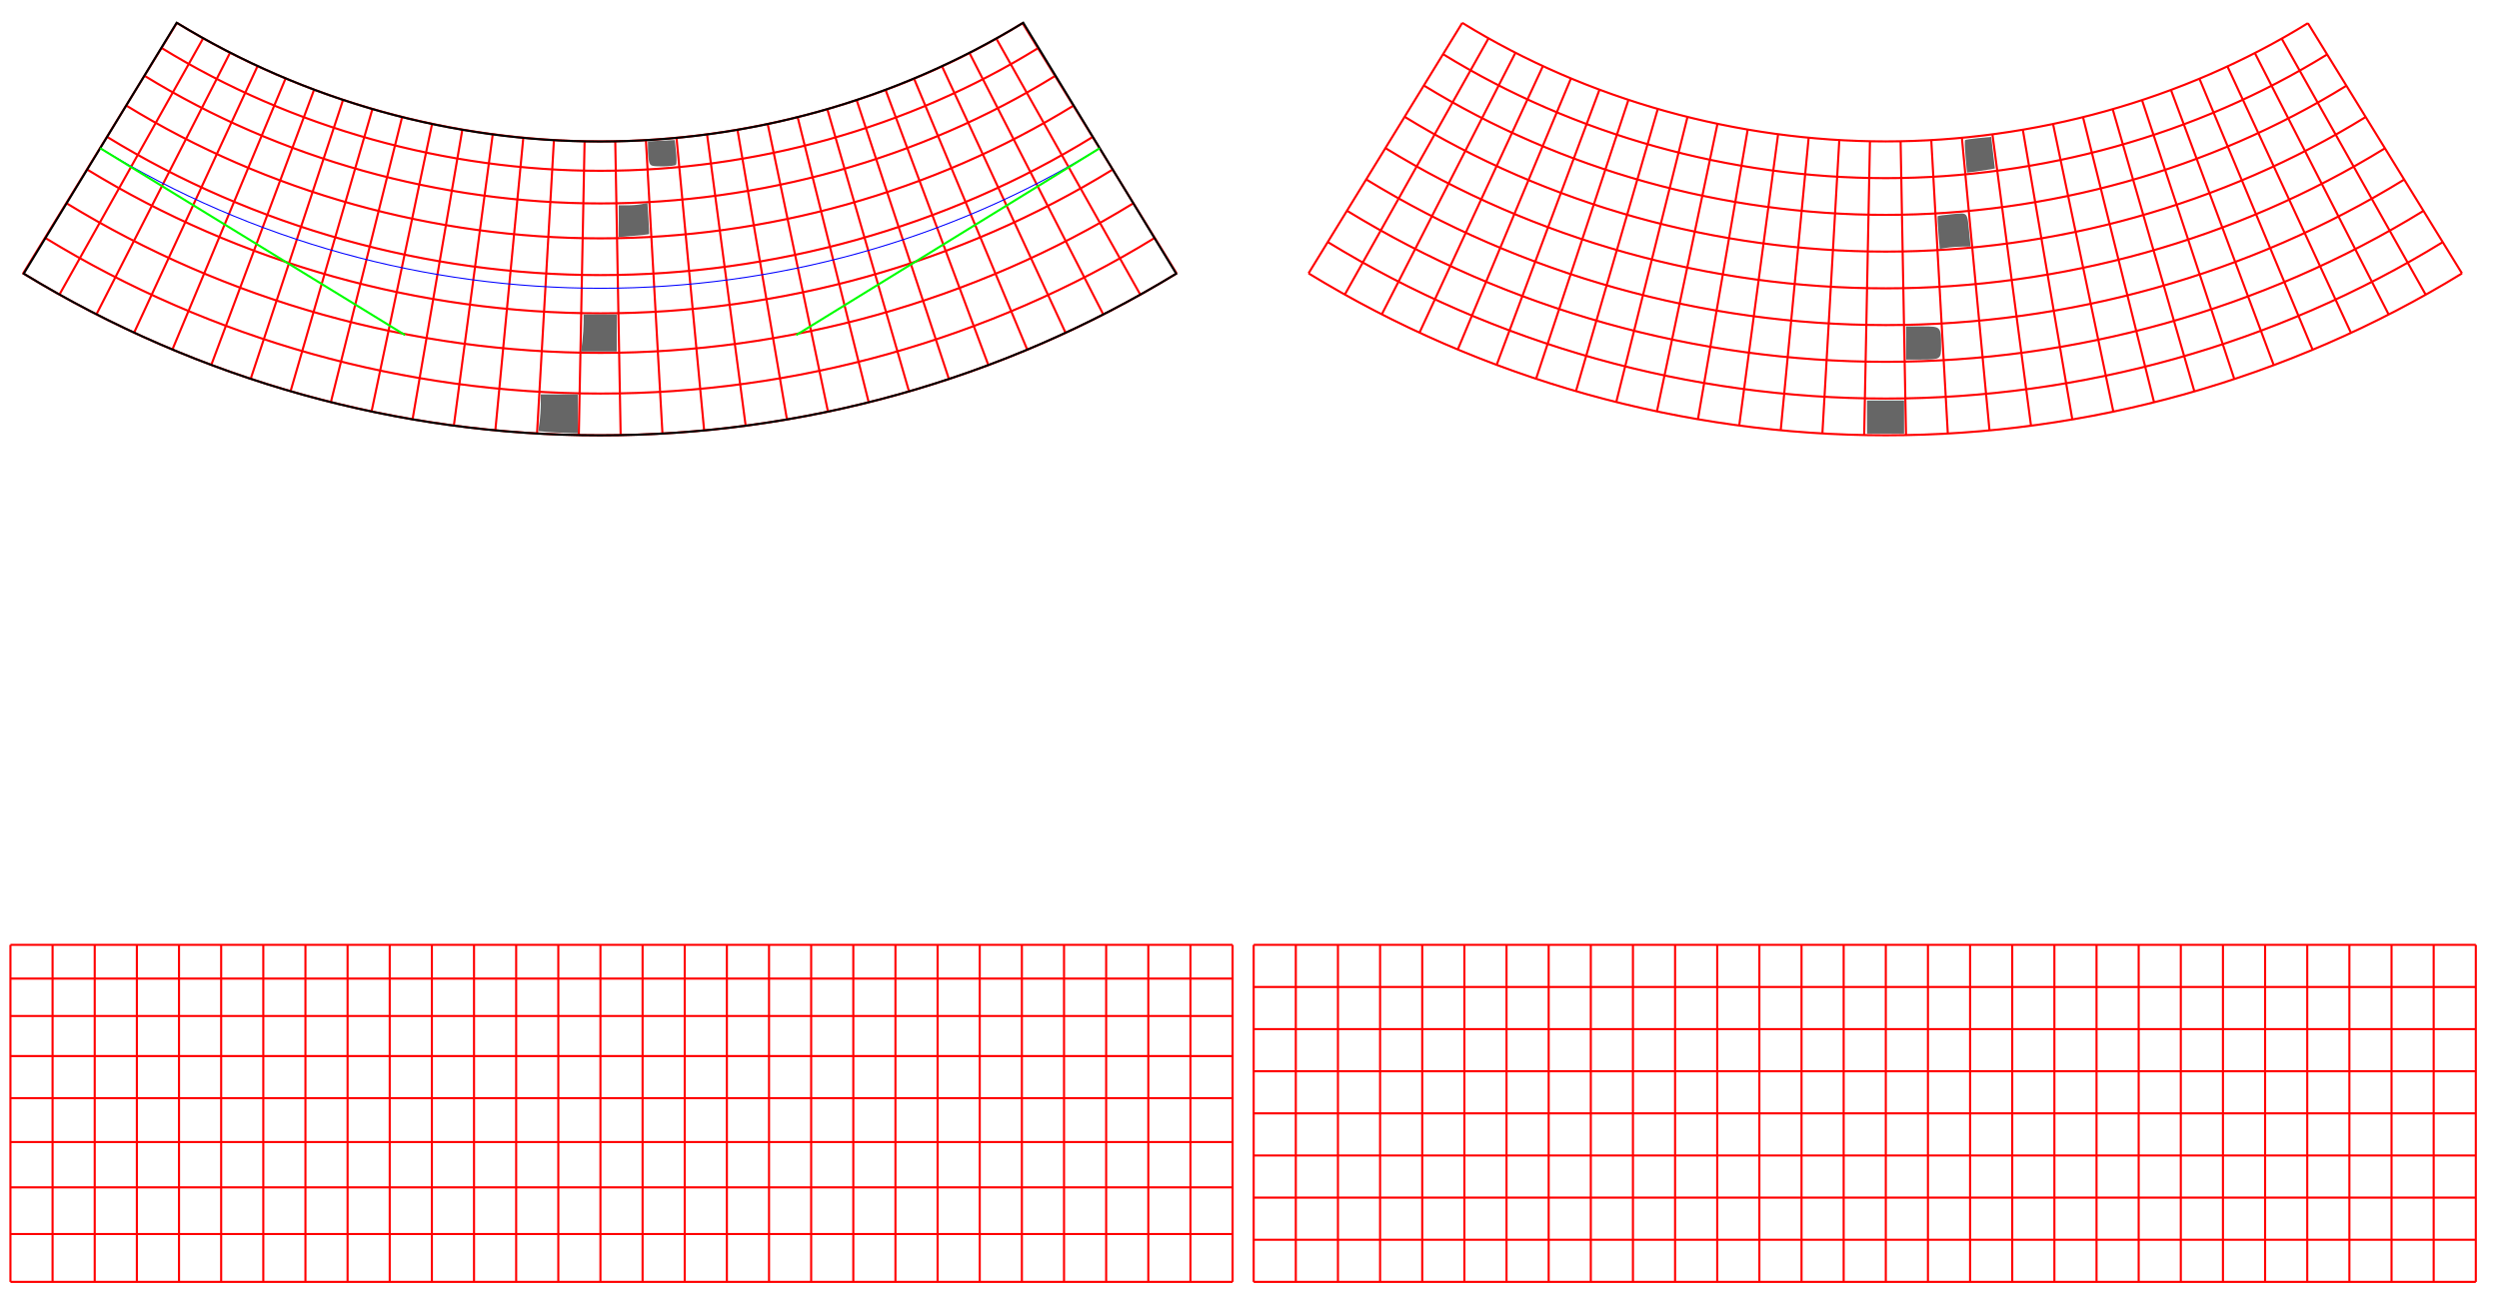
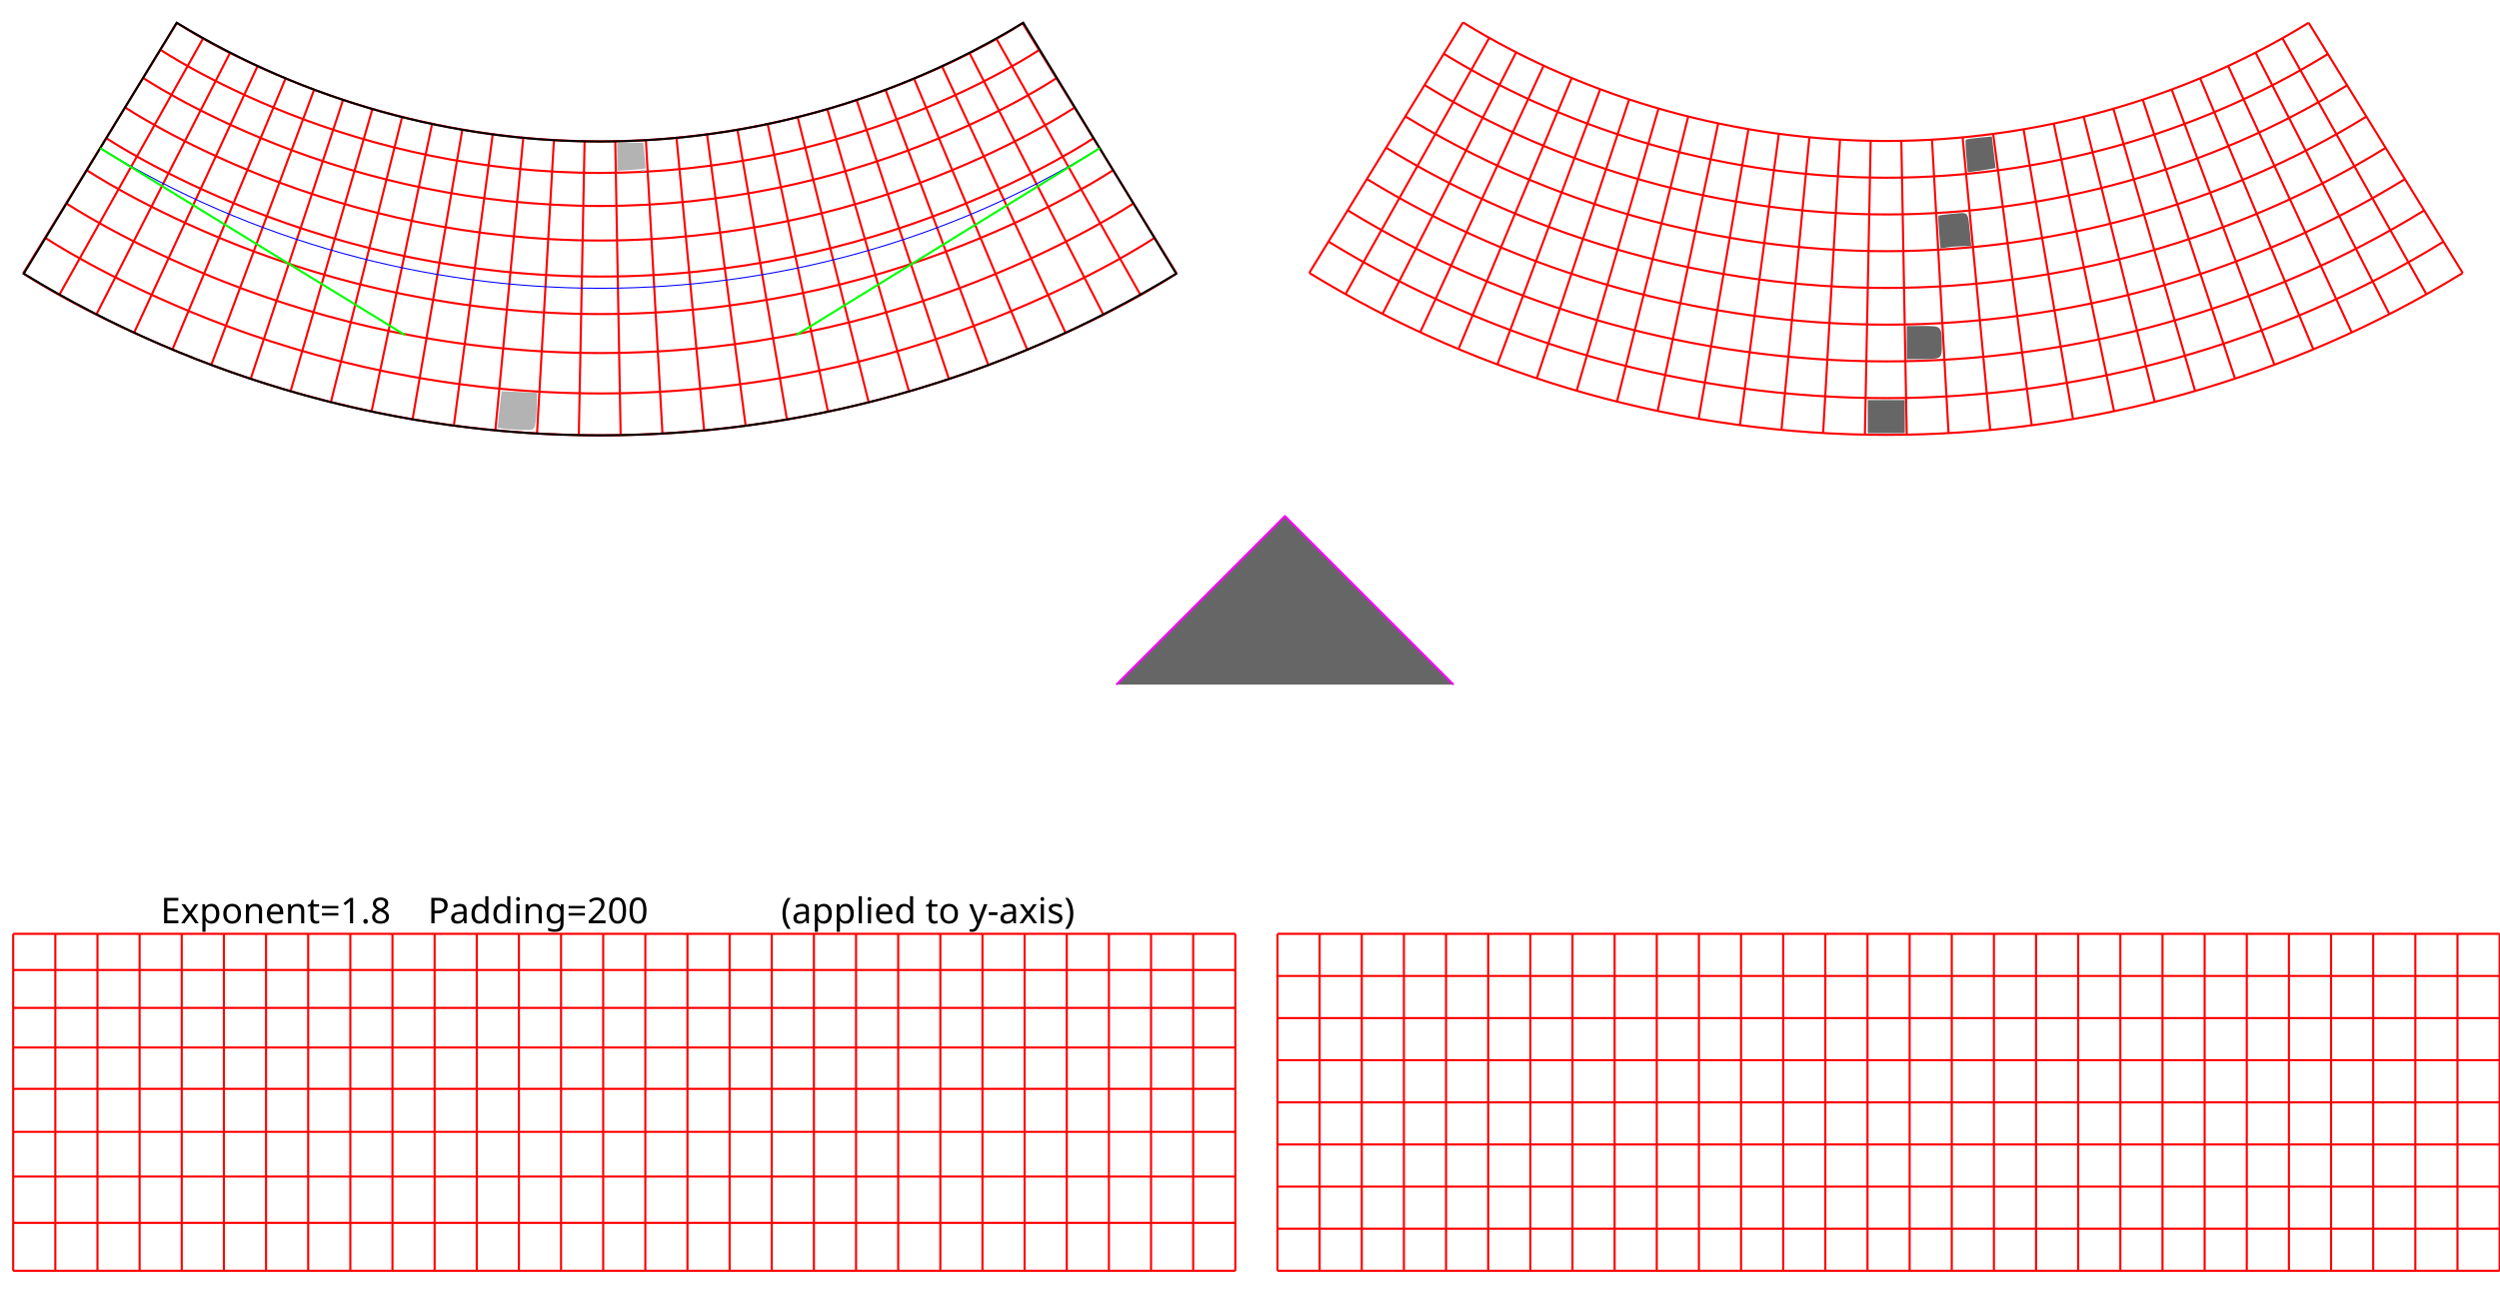
- <svg xmlns="http://www.w3.org/2000/svg" id="svg1687" version="1.1" viewBox="0 0 1185.953 619.563" height="619.563mm" width="1185.953mm">
+ <svg xmlns="http://www.w3.org/2000/svg" width="1185.953mm" height="619.563mm" viewBox="0 0 1185.953 619.563" version="1.1" id="svg1687">
  <defs id="defs1681">
    </defs>
-   <g id="layer1" transform="translate(244.7254,4.109172)" style="display:inline">
-     <path id="path37" style="vector-effect:none;fill:none;stroke:#ff0000;stroke-width:1;stroke-linejoin:round;stroke-miterlimit:4;stroke-dasharray:none" d="m 350.227,444.454 h 580 m -580,20 h 580 m -580,20 h 580 m -580,20 h 580 m -580,20 h 580 m -580,20 h 580 m -580,20 h 580 m -580,20 h 580 m -580,20 h 580 m -580,-160 v 160 m 20,-160 v 160 m 20,-160 v 160 m 20,-160 v 160 m 20,-160 v 160 m 100,-160 v 160 m -80,-160 v 160 m 20,-160 v 160 m 20,-160 v 160 m 20,-160 v 160 m 20,-160 v 160 m 0,-160 v 160 m 20,-160 v 160 m 20,-160 v 160 m 20,-160 v 160 m 20,-160 v 160 m 20,-160 v 160 m 20,-160 v 160 m 20,-160 v 160 m 60,-160 v 160 m -40,-160 v 160 m 20,-160 v 160 m 20,-160 v 160 m 0,-160 v 160 m 20,-160 v 160 m 20,-160 v 160 m 20,-160 v 160 m 20,-160 v 160 m 20,-160 v 160 m 100,-160 v 160 m 0,-160 v 160 m -80,-160 v 160 m 20,-160 v 160 m 20,-160 v 160 m 20,-160 v 160 m 20,-160 v 160" />
-     <g id="g884" transform="translate(610)">
-       <path id="path859" style="vector-effect:none;fill:none;stroke:#ff0000;stroke-width:1;stroke-linejoin:round;stroke-miterlimit:4;stroke-dasharray:none" d="M -160.769,6.742 C -101.253,43.416 -30.157,63.025 40.229,63.024 110.436,63.01 181.331,43.51 240.535,6.887 M -169.889,21.606 C -107.51,59.996 -33.375,80.464 40.229,80.463 113.649,80.452 187.591,60.09 249.676,21.737 M -179.008,36.471 C -113.768,76.577 -36.592,97.902 40.229,97.902 116.861,97.895 193.851,76.669 258.818,36.588 M -188.128,51.335 C -120.025,93.157 -39.81,115.341 40.229,115.341 120.074,115.337 200.11,93.249 267.959,51.439 m -465.207,14.761 c 70.965,43.538 154.22,66.58 237.476,66.58 83.058,-1e-5 166.142,-22.951 236.872,-66.49 m -483.468,14.774 c 73.827,45.255 160.122,69.155 246.596,69.155 86.27,0.004 172.401,-23.81 246.014,-69.079 m -501.729,14.788 c 76.689,46.971 166.024,71.729 255.715,71.729 89.483,0.007 178.661,-24.669 255.156,-71.667 m -519.99,14.802 c 79.551,48.687 171.926,74.303 264.835,74.304 92.695,0.011 184.921,-25.528 264.297,-74.255 m -538.251,14.815 c 82.413,50.403 177.828,76.878 273.954,76.878 95.908,0.015 191.18,-26.387 273.439,-76.843 M -160.769,6.742 -233.726,125.657 M -148.309,14.077 -216.514,135.731 m 80.97,-114.81 -63.412,124.198 m 76.459,-117.85 -58.579,126.547 m 71.884,-120.699 -53.706,128.7 M -39.655,54.668 -68.387,191.202 M -95.655,38.459 -144.447,169.116 M -81.909,43.289 -125.746,175.71 M -67.977,47.605 -106.82,181.592 M -53.884,51.399 -87.692,186.758 M -39.655,54.668 -68.387,191.202 M -39.655,54.668 -68.387,191.202 M -25.312,57.406 -48.928,194.921 M -10.882,59.608 -29.341,197.909 M 3.614,61.269 -9.648,200.16 M 18.15,62.385 10.125,201.67 M 32.702,62.95 29.956,202.434 M 47.25,62.958 49.816,202.449 M 61.8,62.41 69.652,201.712 M 105.251,57.481 128.735,195.026 M 76.333,61.311 89.433,200.226 M 90.825,59.666 109.136,197.996 M 105.251,57.481 128.735,195.026 M 105.251,57.481 128.735,195.026 M 119.588,54.758 148.207,191.322 M 133.81,51.504 167.526,186.888 M 147.893,47.723 186.669,181.729 M 161.813,43.419 205.611,175.848 M 175.545,38.598 224.327,169.252 M 240.535,6.887 313.667,125.692 M 240.535,6.887 313.667,125.692 M 189.065,33.263 242.793,161.944 M 202.349,27.42 260.984,153.93 M 215.371,21.073 278.877,145.213 M 228.108,14.227 296.446,135.799 M 240.535,6.887 313.667,125.692" />
-       <path transform="matrix(0.2645833,0,0,0.2645833,-244.7254,-4.109172)" id="path871" d="m 1220.094,281.377 c -1.364,-15.637 -1.797,-29.114 -0.962,-29.949 0.835,-0.835 11.722,-2.471 24.193,-3.636 l 22.674,-2.117 3.297,28.312 3.297,28.312 -8.866,1.637 c -4.876,0.9 -16.131,2.59 -25.01,3.754 l -16.144,2.118 z" style="vector-effect:none;fill:#666666;fill-opacity:1;stroke:none;stroke-width:3.78;stroke-linejoin:round;stroke-miterlimit:4;stroke-dasharray:none" />
-       <path transform="matrix(0.2645833,0,0,0.2645833,-244.7254,-4.109172)" id="path873" d="m 1171.361,417.815 c -1.321,-15.842 -1.863,-29.344 -1.203,-30.004 0.66,-0.66 12.429,-2.243 26.155,-3.519 28.561,-2.654 26.529,-5.065 30.547,36.236 l 2.126,21.852 -15.033,0.038 c -8.268,0.021 -20.693,0.975 -27.611,2.119 l -12.578,2.081 z" style="vector-effect:none;fill:#666666;fill-opacity:1;stroke:none;stroke-width:3.78;stroke-linejoin:round;stroke-miterlimit:4;stroke-dasharray:none" />
-       <path transform="matrix(0.2645833,0,0,0.2645833,-244.7254,-4.109172)" id="path875" d="m 1113.257,615.453 v -29.719 h 29.312 c 33.636,0 33.49,-0.155 33.576,35.464 0.057,23.47 -0.722,23.975 -36.95,23.975 h -25.937 z" style="vector-effect:none;fill:#666666;fill-opacity:1;stroke:none;stroke-width:3.78;stroke-linejoin:round;stroke-miterlimit:4;stroke-dasharray:none" />
-       <path transform="matrix(0.2645833,0,0,0.2645833,-244.7254,-4.109172)" id="path877" d="m 1043.33,748.316 v -29.719 h 33.216 33.216 v 29.719 29.719 h -33.216 -33.216 z" style="vector-effect:none;fill:#666666;fill-opacity:1;stroke:none;stroke-width:3.78;stroke-linejoin:round;stroke-miterlimit:4;stroke-dasharray:none" />
-     </g>
-     <g id="g899">
-       <path id="path235" style="vector-effect:none;fill:none;stroke:#ff0000;stroke-width:1;stroke-linejoin:round;stroke-miterlimit:4;stroke-dasharray:none" d="m 228.112,14.225 68.338,121.572 M 215.375,21.071 278.881,145.21 M 202.352,27.418 260.988,153.927 M 189.069,33.261 242.797,161.942 M 240.539,6.884 313.672,125.69 M 240.539,6.884 313.672,125.69 M 175.549,38.596 224.331,169.25 M 161.816,43.418 205.615,175.846 M 147.896,47.722 186.673,181.727 M 133.813,51.503 167.53,186.887 M 119.59,54.757 148.211,191.321 M 105.254,57.48 128.739,195.025 M 105.254,57.48 128.739,195.025 M 90.827,59.666 109.14,197.995 M 76.335,61.31 89.437,200.225 M 105.254,57.48 128.739,195.025 M 61.802,62.409 69.655,201.711 M 47.252,62.958 49.819,202.448 M 32.704,62.95 29.959,202.434 M 18.152,62.385 10.128,201.67 M 3.616,61.269 -9.646,200.16 M -10.88,59.608 -29.338,197.909 M -25.311,57.406 -48.926,194.921 M -39.654,54.668 -68.385,191.203 M -39.654,54.668 -68.385,191.203 M -53.883,51.399 -87.69,186.758 M -67.976,47.605 -106.819,181.592 M -81.908,43.29 -125.745,175.71 M -95.655,38.459 -144.446,169.117 M -39.654,54.668 -68.385,191.203 M -109.192,33.117 -162.898,161.817 M -122.497,27.27 -181.076,153.816 M -135.544,20.921 -198.956,145.119 M -148.309,14.077 -216.513,135.731 M -160.769,6.742 -233.725,125.657 c 82.414,50.403 177.828,76.878 273.955,76.878 95.909,0.014 191.183,-26.389 273.442,-76.845 M -223.368,108.774 c 79.163,48.454 171.125,73.954 263.597,73.954 92.261,0.01 184.073,-25.413 263.06,-73.906 M -213.266,92.31 c 75.993,46.553 164.587,71.102 253.496,71.102 88.702,0.006 177.14,-24.462 252.934,-71.039 M -203.451,76.31 c 72.912,44.706 158.235,68.331 243.68,68.331 85.244,0.002 170.402,-23.537 243.094,-68.253 M -193.958,60.838 C -124.025,103.757 -41.867,126.489 40.229,126.489 122.129,126.487 204.115,103.846 273.808,60.93 m -458.647,-14.955 C -117.768,87.179 -38.649,109.053 40.229,109.052 118.917,109.047 197.856,87.269 264.667,46.081 M -176.17,31.845 C -111.82,71.417 -35.591,92.475 40.229,92.474 115.863,92.466 191.905,71.507 255.977,31.963 M -168.069,18.64 C -106.261,56.688 -32.732,76.984 40.229,76.983 113.009,76.971 186.345,56.779 247.856,18.771 M -160.769,6.742 C -101.252,43.416 -30.157,63.025 40.229,63.024 110.438,63.009 181.334,43.508 240.539,6.884" />
-       <path transform="matrix(0.2645833,0,0,0.2645833,-244.7254,-4.109172)" id="path886" d="m 1164.411,290.638 c -1.16,-4.327 -2.13,-14.425 -2.156,-22.44 l -0.048,-14.573 24.077,-1.161 24.077,-1.161 2.13,20.464 c 1.172,11.255 1.258,21.876 0.192,23.601 -1.066,1.725 -11.889,3.137 -24.051,3.137 -19.976,0 -22.316,-0.76 -24.221,-7.867 z" style="vector-effect:none;fill:#666666;fill-opacity:1;stroke:none;stroke-width:3.78;stroke-linejoin:round;stroke-miterlimit:4;stroke-dasharray:none" />
-       <path transform="matrix(0.2645833,0,0,0.2645833,-244.7254,-4.109172)" id="path888" d="M 1109.761,396.917 V 368.433 h 15.297 c 8.413,0 19.997,-0.94 25.741,-2.089 l 10.445,-2.089 1.82,27.438 c 1.001,15.091 1.482,27.829 1.069,28.307 -0.413,0.478 -12.816,1.889 -27.561,3.135 l -26.811,2.266 z" style="vector-effect:none;fill:#666666;fill-opacity:1;stroke:none;stroke-width:3.78;stroke-linejoin:round;stroke-miterlimit:4;stroke-dasharray:none" />
-       <path transform="matrix(0.2645833,0,0,0.2645833,-244.7254,-4.109172)" id="path890" d="m 1044.56,612.307 c 1.213,-10.096 2.219,-25.043 2.235,-33.216 l 0.03,-14.86 h 29.719 29.719 v 33.216 33.216 h -31.954 -31.955 z" style="vector-effect:none;fill:#666666;fill-opacity:1;stroke:none;stroke-width:3.78;stroke-linejoin:round;stroke-miterlimit:4;stroke-dasharray:none" />
-       <path transform="matrix(0.2645833,0,0,0.2645833,-244.7254,-4.109172)" id="path892" d="m 980.824,774.929 -15.304,-1.36 2.193,-15.999 c 1.206,-8.799 2.193,-23.646 2.193,-32.993 v -16.994 h 33.216 33.216 v 34.964 34.964 l -20.104,-0.611 c -11.057,-0.336 -26.991,-1.223 -35.409,-1.971 z" style="vector-effect:none;fill:#666666;fill-opacity:1;stroke:none;stroke-width:3.78;stroke-linejoin:round;stroke-miterlimit:4;stroke-dasharray:none" />
-     </g>
-     <path id="path901" style="vector-effect:none;fill:none;stroke:#ff0000;stroke-width:1;stroke-linejoin:round;stroke-miterlimit:4;stroke-dasharray:none" d="m -239.773,444.454 h 580 m -580,16.009 h 580 m -580,17.766 h 580 m -580,19.013 h 580 m -580,19.997 h 580 m -580,20.819 h 580 m -580,21.527 h 580 m -580,22.153 h 580 m -580,22.715 h 580 m -580,-160 v 160 m 20,-160 v 160 m 20,-160 v 160 m 20,-160 v 160 m 20,-160 v 160 m 100,-160 v 160 m -80,-160 v 160 m 20,-160 v 160 m 20,-160 v 160 m 20,-160 v 160 m 20,-160 v 160 m 0,-160 v 160 m 20,-160 v 160 m 20,-160 v 160 m 20,-160 v 160 m 20,-160 v 160 m 20,-160 v 160 m 20,-160 v 160 m 20,-160 v 160 m 60,-160 v 160 m -40,-160 v 160 m 20,-160 v 160 m 20,-160 v 160 m 0,-160 v 160 m 20,-160 v 160 m 20,-160 v 160 m 20,-160 v 160 m 20,-160 v 160 m 20,-160 v 160 m 100,-160 v 160 m 0,-160 v 160 m -80,-160 v 160 m 20,-160 v 160 m 20,-160 v 160 m 20,-160 v 160 m 20,-160 v 160" />
+   <g id="layer1" style="display:inline">
+     <path id="path37" style="vector-effect:none;fill:none;stroke:#ff0000;stroke-width:1;stroke-linejoin:round;stroke-miterlimit:4;stroke-dasharray:none" d="m 606.255,443.328 h 580 m -580,20 h 580 m -580,20 h 580 m -580,20 h 580 m -580,20 h 580 m -580,20 h 580 m -580,20 h 580 m -580,20 h 580 m -580,20 h 580 m -580,-160 v 160 m 20,-160 v 160 m 20,-160 v 160 m 20,-160 v 160 m 20,-160 v 160 m 100,-160 v 160 m -80,-160 v 160 m 20,-160 v 160 m 20,-160 v 160 m 20,-160 v 160 m 20,-160 v 160 m 0,-160 v 160 m 20,-160 v 160 m 20,-160 v 160 m 20,-160 v 160 m 20,-160 v 160 m 20,-160 v 160 m 20,-160 v 160 m 20,-160 v 160 m 60,-160 v 160 m -40,-160 v 160 m 20,-160 v 160 m 20,-160 v 160 m 0,-160 v 160 m 20,-160 v 160 m 20,-160 v 160 m 20,-160 v 160 m 20,-160 v 160 m 20,-160 v 160 m 100,-160 v 160 m 0,-160 v 160 m -80,-160 v 160 m 20,-160 v 160 m 20,-160 v 160 m 20,-160 v 160 m 20,-160 v 160" />
+     <path d="M -160.769,6.742 C -101.253,43.416 -30.157,63.025 40.229,63.024 110.436,63.01 181.331,43.51 240.535,6.887 M -169.889,21.606 C -107.51,59.996 -33.375,80.464 40.229,80.463 113.649,80.452 187.591,60.09 249.676,21.737 M -179.008,36.471 C -113.768,76.577 -36.592,97.902 40.229,97.902 116.861,97.895 193.851,76.669 258.818,36.588 M -188.128,51.335 C -120.025,93.157 -39.81,115.341 40.229,115.341 120.074,115.337 200.11,93.249 267.959,51.439 m -465.207,14.761 c 70.965,43.538 154.22,66.58 237.476,66.58 83.058,-1e-5 166.142,-22.951 236.872,-66.49 m -483.468,14.774 c 73.827,45.255 160.122,69.155 246.596,69.155 86.27,0.004 172.401,-23.81 246.014,-69.079 m -501.729,14.788 c 76.689,46.971 166.024,71.729 255.715,71.729 89.483,0.007 178.661,-24.669 255.156,-71.667 m -519.99,14.802 c 79.551,48.687 171.926,74.303 264.835,74.304 92.695,0.011 184.921,-25.528 264.297,-74.255 m -538.251,14.815 c 82.413,50.403 177.828,76.878 273.954,76.878 95.908,0.015 191.18,-26.387 273.439,-76.843 M -160.769,6.742 -233.726,125.657 M -148.309,14.077 -216.514,135.731 m 80.97,-114.81 -63.412,124.198 m 76.459,-117.85 -58.579,126.547 m 71.884,-120.699 -53.706,128.7 M -39.655,54.668 -68.387,191.202 M -95.655,38.459 -144.447,169.116 M -81.909,43.289 -125.746,175.71 M -67.977,47.605 -106.82,181.592 M -53.884,51.399 -87.692,186.758 M -39.655,54.668 -68.387,191.202 M -39.655,54.668 -68.387,191.202 M -25.312,57.406 -48.928,194.921 M -10.882,59.608 -29.341,197.909 M 3.614,61.269 -9.648,200.16 M 18.15,62.385 10.125,201.67 M 32.702,62.95 29.956,202.434 M 47.25,62.958 49.816,202.449 M 61.8,62.41 69.652,201.712 M 105.251,57.481 128.735,195.026 M 76.333,61.311 89.433,200.226 M 90.825,59.666 109.136,197.996 M 105.251,57.481 128.735,195.026 M 105.251,57.481 128.735,195.026 M 119.588,54.758 148.207,191.322 M 133.81,51.504 167.526,186.888 M 147.893,47.723 186.669,181.729 M 161.813,43.419 205.611,175.848 M 175.545,38.598 224.327,169.252 M 240.535,6.887 313.667,125.692 M 240.535,6.887 313.667,125.692 M 189.065,33.263 242.793,161.944 M 202.349,27.42 260.984,153.93 M 215.371,21.073 278.877,145.213 M 228.108,14.227 296.446,135.799 M 240.535,6.887 313.667,125.692" style="vector-effect:none;fill:none;stroke:#ff0000;stroke-width:1;stroke-linejoin:round;stroke-miterlimit:4;stroke-dasharray:none" id="path859" transform="translate(855.0699,3.909813)" />
+     <path style="vector-effect:none;fill:#666666;fill-opacity:1;stroke:none;stroke-width:1;stroke-linejoin:round;stroke-miterlimit:4;stroke-dasharray:none" d="m 933.161,74.248 c -0.361,-4.137 -0.475,-7.703 -0.254,-7.924 0.221,-0.221 3.101,-0.654 6.401,-0.962 l 5.999,-0.56 0.872,7.491 0.872,7.491 -2.346,0.433 c -1.29,0.238 -4.268,0.685 -6.617,0.993 l -4.271,0.56 z" id="path871" />
+     <path style="vector-effect:none;fill:#666666;fill-opacity:1;stroke:none;stroke-width:1;stroke-linejoin:round;stroke-miterlimit:4;stroke-dasharray:none" d="m 920.267,110.348 c -0.35,-4.192 -0.493,-7.764 -0.318,-7.938 0.175,-0.175 3.289,-0.593 6.92,-0.931 7.557,-0.702 7.019,-1.34 8.082,9.587 l 0.562,5.782 -3.978,0.01 c -2.188,0.006 -5.475,0.258 -7.305,0.561 l -3.328,0.55 z" id="path873" />
+     <path style="vector-effect:none;fill:#666666;fill-opacity:1;stroke:none;stroke-width:1;stroke-linejoin:round;stroke-miterlimit:4;stroke-dasharray:none" d="m 904.894,162.639 v -7.863 h 7.755 c 8.9,0 8.861,-0.041 8.884,9.383 0.015,6.21 -0.191,6.343 -9.776,6.343 h -6.862 z" id="path875" />
+     <path style="vector-effect:none;fill:#666666;fill-opacity:1;stroke:none;stroke-width:1;stroke-linejoin:round;stroke-miterlimit:4;stroke-dasharray:none" d="m 886.392,197.793 v -7.863 h 8.788 8.788 v 7.863 7.863 h -8.788 -8.788 z" id="path877" />
+     <path id="path1457" d="MNone 421.109CNone 341.109 None 421.109 None 421.109" style="vector-effect:none;fill:#666666;fill-opacity:1;stroke:#ff00ff;stroke-width:1;stroke-linejoin:round;stroke-miterlimit:4;stroke-dasharray:none;stroke-opacity:1" />
+     <path style="vector-effect:none;fill:#666666;fill-opacity:1;stroke:#ff00ff;stroke-width:1;stroke-linejoin:round;stroke-miterlimit:4;stroke-dasharray:none;stroke-opacity:1" d="m 689.795,325.019 -80,-80 -80,80" id="path1505" />
+     <path style="vector-effect:none;fill:none;fill-opacity:1;stroke:#ff00ff;stroke-width:1;stroke-linejoin:round;stroke-miterlimit:4;stroke-dasharray:none;stroke-opacity:1" d="MNone 271.109CNone 271.109 None 351.109 None 351.109CNone 351.109 None 271.109 None 271.109" id="path1507" />
+     <path style="vector-effect:none;fill:none;fill-opacity:1;stroke:#ff00ff;stroke-width:1;stroke-linejoin:round;stroke-miterlimit:4;stroke-dasharray:none;stroke-opacity:1" d="MNone 261.109CNone 261.109 None 341.109 None 341.109CNone 341.109 None 261.109 None 261.109" id="path1601" />
+     <text id="text2212" y="438.328" x="76.242" style="font-style:normal;font-variant:normal;font-weight:normal;font-stretch:normal;font-size:16.933px;line-height:1.25;font-family:sans-serif;-inkscape-font-specification:sans-serif;vector-effect:none;fill:#000000;fill-opacity:1;stroke:none;stroke-width:1;stroke-linejoin:round;stroke-miterlimit:4;stroke-dasharray:none;stroke-opacity:1" xml:space="preserve">
+       <tspan style="fill:#000000;stroke:none;stroke-width:1" y="438.328" x="76.242" id="tspan2210">Exponent=1.8    Padding=200</tspan>
+     </text>
+     <text id="text2216" y="438.328" x="366.269" style="font-style:normal;font-variant:normal;font-weight:normal;font-stretch:normal;font-size:16.933px;line-height:1.25;font-family:sans-serif;-inkscape-font-specification:sans-serif;vector-effect:none;fill:#000000;fill-opacity:1;stroke:none;stroke-width:1;stroke-linejoin:round;stroke-miterlimit:4;stroke-dasharray:none;stroke-opacity:1" xml:space="preserve">
+       <tspan style="stroke-width:1" y="438.328" x="366.269" id="tspan2214"> (applied to y-axis)</tspan>
+     </text>
+     <path id="path2516" style="vector-effect:none;fill:none;stroke:#ff0000;stroke-width:1;stroke-linejoin:round;stroke-miterlimit:4;stroke-dasharray:none" d="m 586.255,833.328 c 0,0 -580,0 -580,0 m 580,-23.5 c 0,0 -580,0 -580,0 m 580,-22.5 c 0,0 -580,0 -580,0 m 580,-21.5 c 0,0 -580,0 -580,0 m 580,-20.5 c 0,0 -580,0 -580,0 m 580,-19.5 c 0,0 -580,0 -580,0 m 580,-18.5 c 0,0 -580,0 -580,0 m 580,-17.5 c 0,0 -580,0 -580,0 m 580,-16.5 c 0,0 -580,0 -580,0 m 580,160 c 0,0 0,-160 0,-160 m -20,160 c 0,0 0,-160 0,-160 m -20,160 c 0,0 0,-160 0,-160 m -20,160 c 0,0 0,-160 0,-160 m -20,160 c 0,0 0,-160 0,-160 m -100,160 c 0,0 0,-160 0,-160 m 80,160 c 0,0 0,-160 0,-160 m -20,160 c 0,0 0,-160 0,-160 m -20,160 c 0,0 0,-160 0,-160 m -20,160 c 0,0 0,-160 0,-160 m -20,160 c 0,0 0,-160 0,-160 m 0,160 c 0,0 0,-160 0,-160 m -20,160 c 0,0 0,-160 0,-160 m -20,160 c 0,0 0,-160 0,-160 m -20,160 c 0,0 0,-160 0,-160 m -20,160 c 0,0 0,-160 0,-160 m -20,160 c 0,0 0,-160 0,-160 m -20,160 c 0,0 0,-160 0,-160 m -20,160 c 0,0 0,-160 0,-160 m -60,160 c 0,0 0,-160 0,-160 m 40,160 c 0,0 0,-160 0,-160 m -20,160 c 0,0 0,-160 0,-160 m -20,160 c 0,0 0,-160 0,-160 m 0,160 c 0,0 0,-160 0,-160 m -20,160 c 0,0 0,-160 0,-160 m -20,160 c 0,0 0,-160 0,-160 m -20,160 c 0,0 0,-160 0,-160 m -20,160 c 0,0 0,-160 0,-160 m -20,160 c 0,0 0,-160 0,-160 m -100,160 c 0,0 0,-160 0,-160 m 0,160 c 0,0 0,-160 0,-160 m 80,160 c 0,0 0,-160 0,-160 m -20,160 c 0,0 0,-160 0,-160 m -20,160 c 0,0 0,-160 0,-160 m -20,160 c 0,0 0,-160 0,-160 m -20,160 c 0,0 0,-160 0,-160" />
+     <text xml:space="preserve" style="font-style:normal;font-variant:normal;font-weight:normal;font-stretch:normal;font-size:16.933px;line-height:1.25;font-family:sans-serif;-inkscape-font-specification:sans-serif;vector-effect:none;fill:#000000;fill-opacity:1;stroke:none;stroke-width:1;stroke-linejoin:round;stroke-miterlimit:4;stroke-dasharray:none;stroke-opacity:1" x="76.242" y="668.328" id="text2520">
+       <tspan id="tspan2518" x="76.242" y="668.328" style="fill:#000000;stroke:none;stroke-width:1">Exponent=2.0    Padding=200</tspan>
+     </text>
+     <text xml:space="preserve" style="font-style:normal;font-variant:normal;font-weight:normal;font-stretch:normal;font-size:16.933px;line-height:1.25;font-family:sans-serif;-inkscape-font-specification:sans-serif;vector-effect:none;fill:#000000;fill-opacity:1;stroke:none;stroke-width:1;stroke-linejoin:round;stroke-miterlimit:4;stroke-dasharray:none;stroke-opacity:1" x="366.269" y="668.328" id="text2524">
+       <tspan id="tspan2522" x="366.269" y="668.328" style="stroke-width:1"> (applied to y-axis)</tspan>
+     </text>
+     <path id="path2526" style="vector-effect:none;fill:none;stroke:#ff0000;stroke-width:1;stroke-linejoin:round;stroke-miterlimit:4;stroke-dasharray:none" d="m 586.255,603.328 c 0,0 -580,0 -580,0 M 586.255,580.549 c 0,0 -580,0 -580,0 M 586.255,558.55 c 0,0 -580,0 -580,0 m 580,-21.214 c 0,0 -580,0 -580,0 M 586.255,516.916 c 0,0 -580,0 -580,0 M 586.255,497.296 c 0,0 -580,0 -580,0 M 586.255,478.485 c 0,0 -580,0 -580,0 M 586.255,460.493 c 0,0 -580,0 -580,0 M 586.255,443.328 c 0,0 -580,0 -580,0 m 580,160 c 0,0 0,-160 0,-160 m -20,160 c 0,0 0,-160 0,-160 m -20,160 c 0,0 0,-160 0,-160 m -20,160 c 0,0 0,-160 0,-160 m -20,160 c 0,0 0,-160 0,-160 m -100,160 c 0,0 0,-160 0,-160 m 80,160 c 0,0 0,-160 0,-160 m -20,160 c 0,0 0,-160 0,-160 m -20,160 c 0,0 0,-160 0,-160 m -20,160 c 0,0 0,-160 0,-160 m -20,160 c 0,0 0,-160 0,-160 m 0,160 c 0,0 0,-160 0,-160 m -20,160 c 0,0 0,-160 0,-160 m -20,160 c 0,0 0,-160 0,-160 m -20,160 c 0,0 0,-160 0,-160 m -20,160 c 0,0 0,-160 0,-160 m -20,160 c 0,0 0,-160 0,-160 m -20,160 c 0,0 0,-160 0,-160 m -20,160 c 0,0 0,-160 0,-160 m -60,160 c 0,0 0,-160 0,-160 m 40,160 c 0,0 0,-160 0,-160 m -20,160 c 0,0 0,-160 0,-160 m -20,160 c 0,0 0,-160 0,-160 m 0,160 c 0,0 0,-160 0,-160 m -20,160 c 0,0 0,-160 0,-160 m -20,160 c 0,0 0,-160 0,-160 m -20,160 c 0,0 0,-160 0,-160 m -20,160 c 0,0 0,-160 0,-160 m -20,160 c 0,0 0,-160 0,-160 m -100,160 c 0,0 0,-160 0,-160 m 0,160 c 0,0 0,-160 0,-160 m 80,160 c 0,0 0,-160 0,-160 m -20,160 c 0,0 0,-160 0,-160 m -20,160 c 0,0 0,-160 0,-160 m -20,160 c 0,0 0,-160 0,-160 m -20,160 c 0,0 0,-160 0,-160" />
+     <path d="m 558.393,129.801 c 0,0 -30.252,20.332 -80.532,40.175 C 425.338,190.704 359.741,206.656 284.954,206.644 210.058,206.644 144.345,190.672 91.716,169.939 41.334,150.091 11,129.766 11,129.766 M 547.981,112.888 c 0,0 -29.036,19.538 -77.401,38.618 -50.516,19.929 -113.687,35.285 -185.626,35.277 C 212.908,186.783 149.615,171.402 98.987,151.463 50.513,132.372 21.386,112.837 21.386,112.837 M 537.926,96.552 c 0,0 -27.862,18.77 -74.376,37.115 -48.577,19.158 -109.406,33.939 -178.595,33.934 -69.293,-2.6e-4 -130.249,-14.809 -178.946,-33.982 C 59.377,115.26 31.417,96.486 31.417,96.486 M 528.23,80.8 c 0,0 -26.729,18.03 -71.46,35.665 -46.707,18.414 -105.278,32.64 -171.815,32.638 -66.639,-9e-5 -125.341,-14.257 -172.175,-32.691 C 67.926,98.758 41.09,80.72 41.09,80.72 M 518.896,65.637 c 0,0 -25.639,17.318 -68.653,34.269 -44.908,17.698 -101.305,31.39 -165.289,31.391 -64.083,7e-5 -120.616,-13.727 -165.657,-31.449 C 76.154,82.874 50.402,65.543 50.402,65.543 M 509.928,51.069 c 0,0 -24.592,16.634 -65.955,32.928 C 400.794,101.007 346.485,114.187 284.954,114.191 223.326,114.191 168.877,100.974 125.559,83.936 84.06,67.612 59.348,50.961 59.348,50.961 M 501.33,37.102 c 0,0 -23.588,15.977 -63.369,31.643 C 396.44,85.095 344.134,97.783 284.954,97.789 225.68,97.789 173.229,85.061 131.563,68.678 91.64,52.98 67.925,36.981 67.925,36.981 M 493.106,23.742 c 0,0 -22.628,15.35 -60.896,30.413 C 392.275,69.874 341.884,82.092 284.954,82.101 227.931,82.101 177.392,69.841 137.306,54.084 98.89,38.985 76.129,23.609 76.129,23.609 M 485.26,10.996 c 0,0 -21.712,14.751 -58.536,29.24 C 388.302,55.353 339.738,67.122 284.954,67.134 230.079,67.134 181.363,55.32 142.785,40.162 105.807,25.632 83.956,10.851 83.956,10.851 M 558.393,129.801 c 0,0 -73.133,-118.806 -73.133,-118.806 m 55.911,128.912 c 0,0 -68.338,-121.572 -68.338,-121.572 m 50.769,130.986 c 0,0 -63.506,-124.14 -63.506,-124.14 m 45.613,132.856 c 0,0 -58.635,-126.509 -58.635,-126.509 m 40.444,134.524 c 0,0 -53.727,-128.681 -53.727,-128.681 M 392.932,195.432 c 0,0 -28.619,-136.564 -28.619,-136.564 M 469.052,173.361 c 0,0 -48.781,-130.654 -48.781,-130.654 M 450.336,179.957 c 0,0 -43.797,-132.429 -43.797,-132.429 m 24.856,138.309 c 0,0 -38.776,-134.005 -38.776,-134.005 m 19.633,139.165 c 0,0 -33.716,-135.384 -33.716,-135.384 m 14.397,139.818 c 0,0 -28.619,-136.564 -28.619,-136.564 m 28.619,136.564 c 0,0 -28.619,-136.564 -28.619,-136.564 m 9.148,140.268 c 0,0 -23.484,-137.546 -23.484,-137.546 m 3.885,140.515 c 0,0 -18.311,-138.329 -18.311,-138.329 m -1.392,140.559 c 0,0 -13.1,-138.915 -13.1,-138.915 m -6.681,140.401 c 0,0 -7.852,-139.302 -7.852,-139.302 M 294.541,206.558 c 0,0 -2.565,-139.491 -2.565,-139.491 M 274.681,206.543 c 0,0 2.746,-139.484 2.746,-139.484 M 254.851,205.779 c 0,0 8.024,-139.285 8.024,-139.285 M 195.797,199.03 c 0,0 23.616,-137.515 23.616,-137.515 m 15.664,142.754 c 0,0 13.262,-138.891 13.262,-138.891 m -32.955,136.639 c 0,0 18.459,-138.301 18.459,-138.301 M 195.797,199.03 c 0,0 23.616,-137.515 23.616,-137.515 m -23.616,137.515 c 0,0 23.616,-137.515 23.616,-137.515 m -43.074,133.797 c 0,0 28.732,-136.535 28.732,-136.535 M 157.033,190.867 c 0,0 33.808,-135.359 33.808,-135.359 M 137.905,185.701 c 0,0 38.843,-133.987 38.843,-133.987 M 118.979,179.819 c 0,0 43.838,-132.42 43.838,-132.42 M 100.278,173.225 c 0,0 48.792,-130.658 48.792,-130.658 M 11,129.766 c 0,0 72.956,-118.915 72.956,-118.915 M 11,129.766 c 0,0 72.956,-118.915 72.956,-118.915 M 81.827,165.926 c 0,0 53.706,-128.7 53.706,-128.7 M 63.649,157.925 c 0,0 58.579,-126.547 58.579,-126.547 M 45.769,149.228 c 0,0 63.412,-124.198 63.412,-124.198 M 28.212,139.84 c 0,0 68.204,-121.654 68.204,-121.654 M 11,129.766 c 0,0 72.956,-118.915 72.956,-118.915" style="vector-effect:none;fill:none;stroke:#ff0000;stroke-width:1;stroke-linejoin:round;stroke-miterlimit:4;stroke-dasharray:none" id="path2583" />
+     <path style="vector-effect:none;fill:#b3b3b3;fill-opacity:1;stroke:none;stroke-width:3.78;stroke-linejoin:round;stroke-miterlimit:4;stroke-dasharray:none;stroke-opacity:1" d="m 1150.155,305.282 c 2.888,-1.155 6.338,-1.013 7.667,0.316 1.329,1.329 -1.033,2.275 -5.25,2.101 -4.66,-0.192 -5.608,-1.14 -2.417,-2.417 z" id="path2587" transform="scale(0.2645833)" />
+     <path style="vector-effect:none;fill:#b3b3b3;fill-opacity:1;stroke:none;stroke-width:3.78;stroke-linejoin:round;stroke-miterlimit:4;stroke-dasharray:none;stroke-opacity:1" d="m 1106.905,281.27 v -25.255 h 23.44 23.44 l 2.36,22.866 c 1.298,12.576 2,23.161 1.56,23.52 -0.44,0.36 -12.05,1.435 -25.8,2.389 l -25,1.735 z" id="path2589" transform="scale(0.2645833)" />
+     <path style="vector-effect:none;fill:#b3b3b3;fill-opacity:1;stroke:none;stroke-width:3.78;stroke-linejoin:round;stroke-miterlimit:4;stroke-dasharray:none;stroke-opacity:1" d="m 902.703,769.227 -10.202,-1.589 3.451,-32.727 c 1.898,-18 3.789,-32.796 4.202,-32.879 0.413,-0.084 14.701,0.471 31.751,1.232 l 31,1.384 v 21.184 c 0,11.651 -1.125,26.809 -2.5,33.684 -2.463,12.316 -2.83,12.491 -25,11.901 -12.375,-0.33 -27.091,-1.315 -32.702,-2.189 z" id="path2591" transform="scale(0.2645833)" />
  </g>
  <g id="layer2" transform="translate(244.7254,4.109172)" style="display:inline">
    <path style="fill:none;stroke:#000000;stroke-width:1" d="m 240.883,6.685 a 386.065,386.065 0 0 1 -401.767,0 l -72.587,119.128 a 525.565,525.565 0 0 0 546.941,0 z" id="path1116" />
    <path style="vector-effect:none;fill:none;fill-opacity:1;stroke:#0000ff;stroke-width:0.5;stroke-linejoin:round;stroke-miterlimit:4;stroke-dasharray:none" d="m 277.179,66.242 c -143.717,88.605 -329.618,88.749 -474.353,0.003" id="path3811" />
    <path style="vector-effect:none;fill:none;stroke:#00ff00;stroke-width:1;stroke-linejoin:round;stroke-miterlimit:4;stroke-dasharray:none" d="M -52.511,154.958 -197.174,66.244" id="path3895" />
    <path style="vector-effect:none;fill:none;stroke:#00ff00;stroke-width:1;stroke-linejoin:round;stroke-miterlimit:4;stroke-dasharray:none" d="M 133.121,154.958 277.174,66.244" id="path3897" />
  </g>
</svg>
